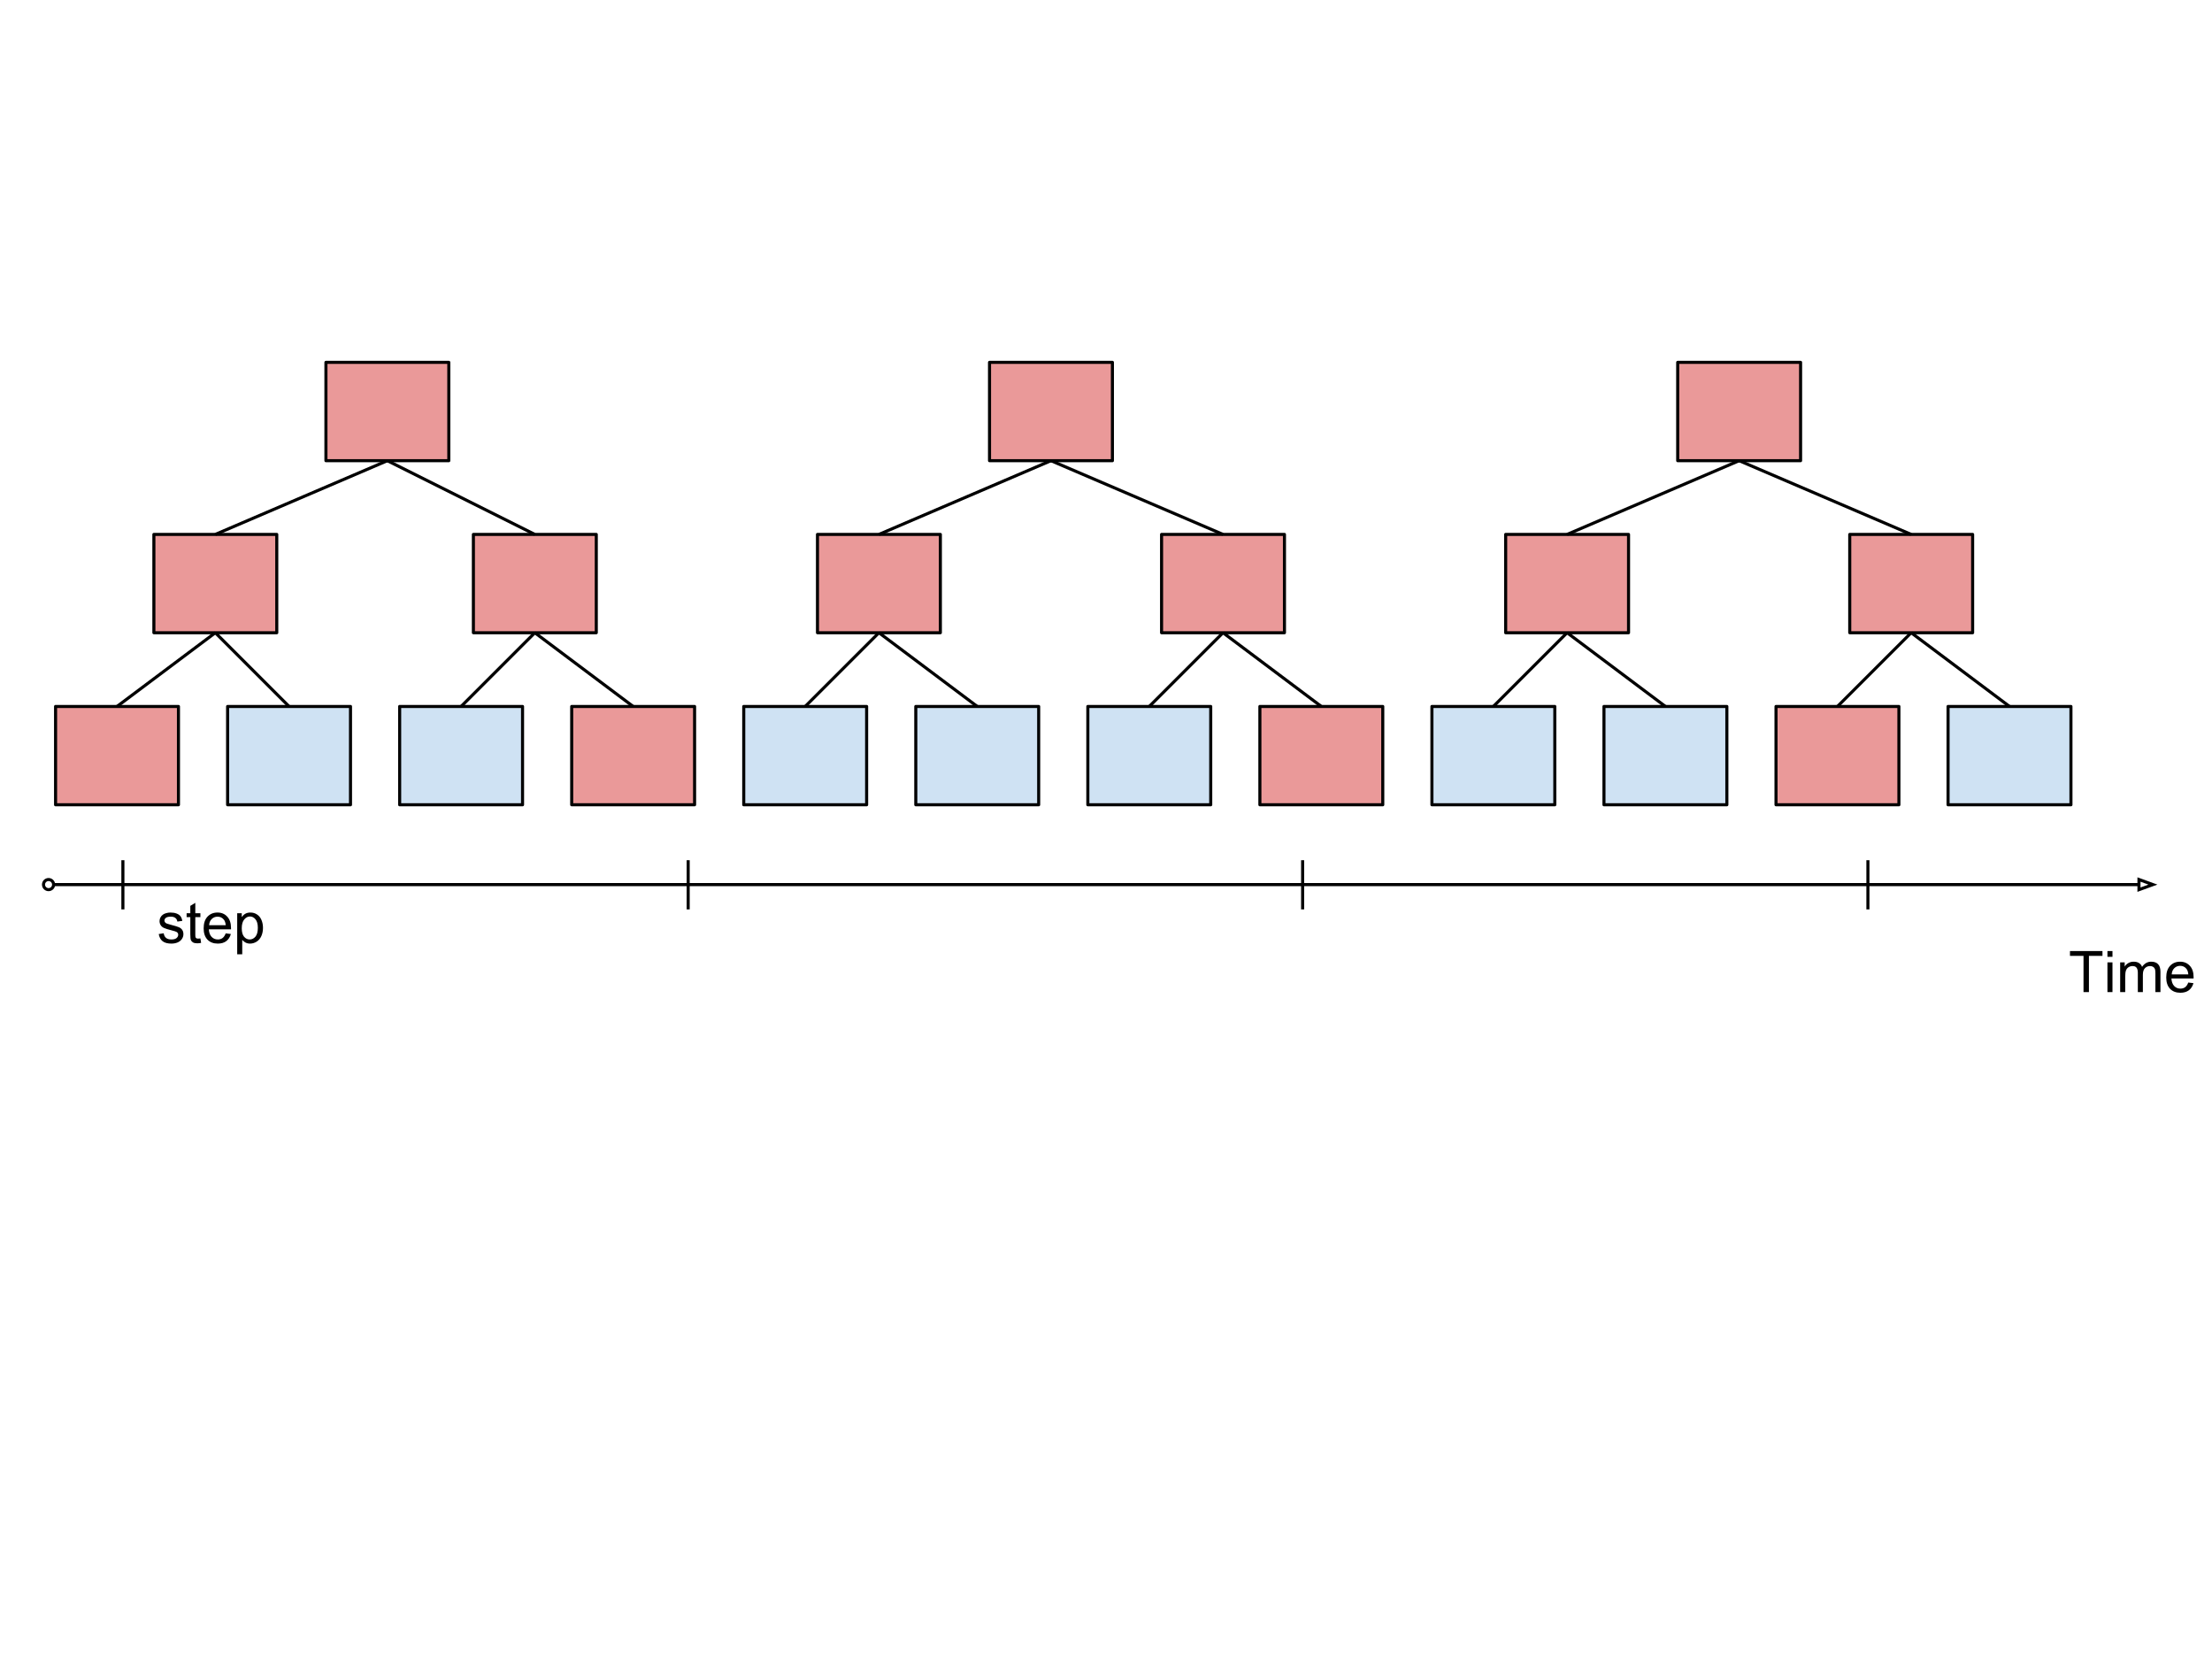
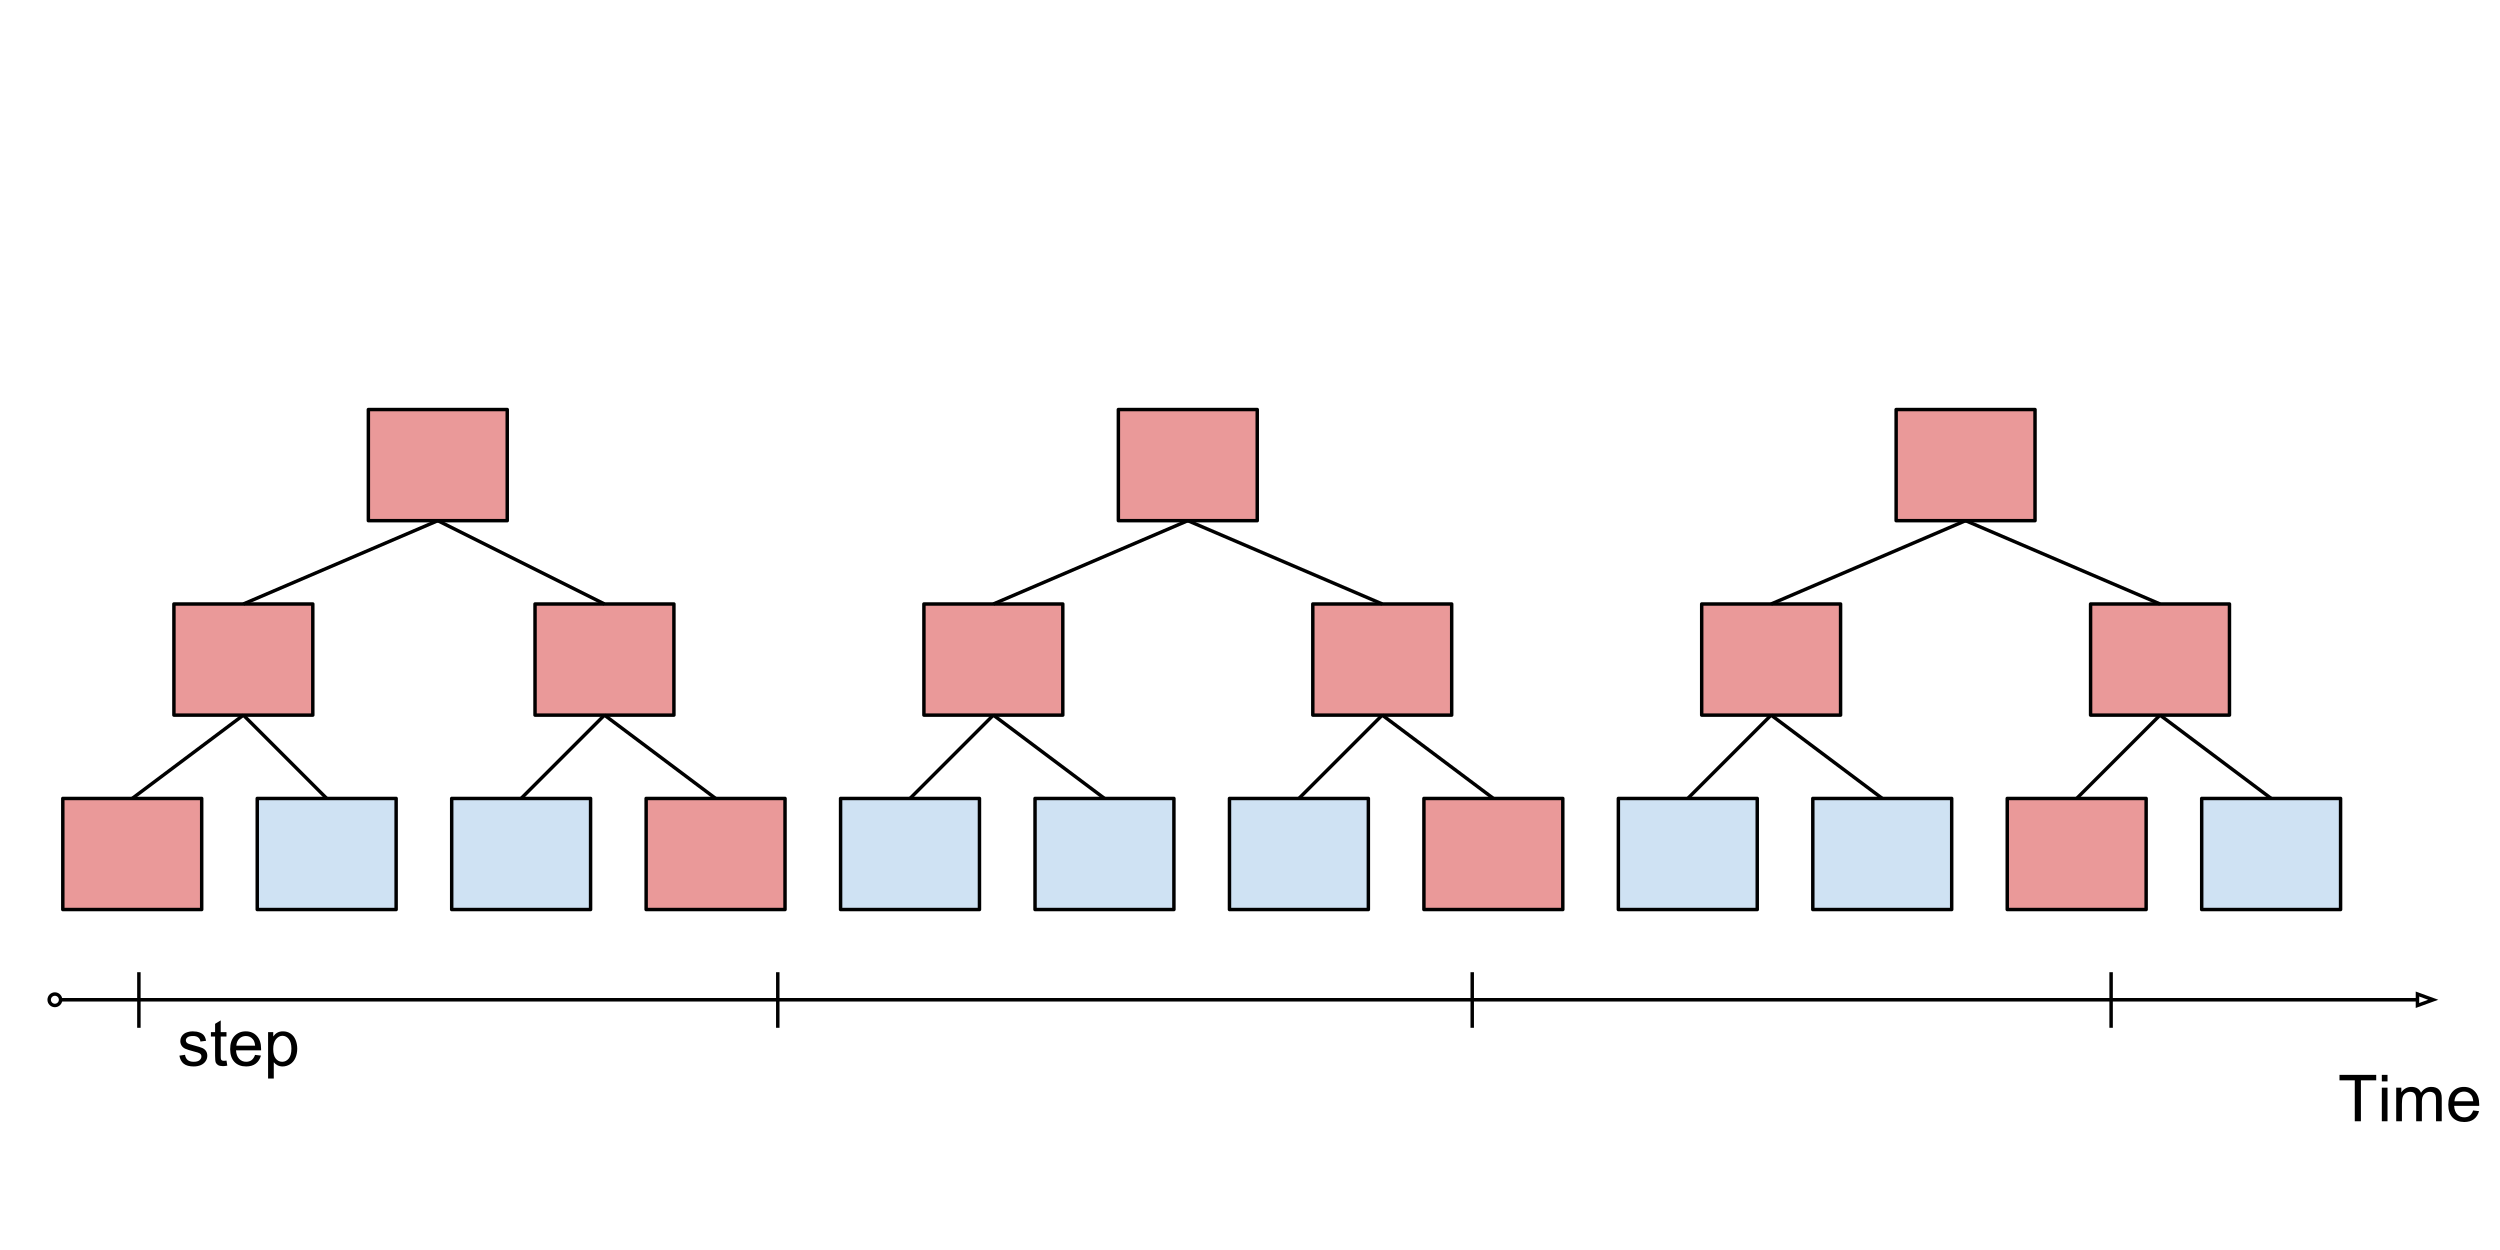
- <svg xmlns="http://www.w3.org/2000/svg" version="1.1" viewBox="0.0 0.0 720.0 540.0" fill="none" stroke="none" stroke-linecap="square" stroke-miterlimit="10">
+ <svg xmlns="http://www.w3.org/2000/svg" version="1.1" viewBox="0.0 0.0 720.0 360.0" fill="none" stroke="none" stroke-linecap="square" stroke-miterlimit="10">
  <clipPath id="p.0">
    <path d="m0 0l720.0 0l0 540.0l-720.0 0l0 -540.0z" clip-rule="nonzero" />
  </clipPath>
  <g clip-path="url(#p.0)">
    <path fill="#000000" fill-opacity="0.0" d="m0 0l720.0 0l0 540.0l-720.0 0z" fill-rule="evenodd" />
    <path fill="#ea9999" d="m106.087 117.95l40 0l0 32.0l-40 0z" fill-rule="evenodd" />
    <path stroke="#000000" stroke-width="1.0" stroke-linejoin="round" stroke-linecap="butt" d="m106.087 117.95l40 0l0 32.0l-40 0z" fill-rule="evenodd" />
    <path fill="#ea9999" d="m50.087 173.95l40 0l0 32.0l-40 0z" fill-rule="evenodd" />
    <path stroke="#000000" stroke-width="1.0" stroke-linejoin="round" stroke-linecap="butt" d="m50.087 173.95l40 0l0 32.0l-40 0z" fill-rule="evenodd" />
    <path fill="#ea9999" d="m266.087 173.95l40.0 0l0 32.0l-40.0 0z" fill-rule="evenodd" />
    <path stroke="#000000" stroke-width="1.0" stroke-linejoin="round" stroke-linecap="butt" d="m266.087 173.95l40.0 0l0 32.0l-40.0 0z" fill-rule="evenodd" />
    <path fill="#ea9999" d="m154.087 173.95l40.0 0l0 32.0l-40.0 0z" fill-rule="evenodd" />
    <path stroke="#000000" stroke-width="1.0" stroke-linejoin="round" stroke-linecap="butt" d="m154.087 173.95l40.0 0l0 32.0l-40.0 0z" fill-rule="evenodd" />
    <path fill="#ea9999" d="m378.087 173.95l40.0 0l0 32.0l-40.0 0z" fill-rule="evenodd" />
    <path stroke="#000000" stroke-width="1.0" stroke-linejoin="round" stroke-linecap="butt" d="m378.087 173.95l40.0 0l0 32.0l-40.0 0z" fill-rule="evenodd" />
    <path fill="#ea9999" d="m322.087 117.95l40.0 0l0 32.0l-40.0 0z" fill-rule="evenodd" />
    <path stroke="#000000" stroke-width="1.0" stroke-linejoin="round" stroke-linecap="butt" d="m322.087 117.95l40.0 0l0 32.0l-40.0 0z" fill-rule="evenodd" />
    <path fill="#ea9999" d="m18.087 229.95l40.0 0l0 32.0l-40.0 0z" fill-rule="evenodd" />
    <path stroke="#000000" stroke-width="1.0" stroke-linejoin="round" stroke-linecap="butt" d="m18.087 229.95l40.0 0l0 32.0l-40.0 0z" fill-rule="evenodd" />
    <path fill="#cfe2f3" d="m74.087 229.95l40.0 0l0 32.0l-40.0 0z" fill-rule="evenodd" />
    <path stroke="#000000" stroke-width="1.0" stroke-linejoin="round" stroke-linecap="butt" d="m74.087 229.95l40.0 0l0 32.0l-40.0 0z" fill-rule="evenodd" />
    <path fill="#cfe2f3" d="m130.087 229.95l40.0 0l0 32.0l-40.0 0z" fill-rule="evenodd" />
    <path stroke="#000000" stroke-width="1.0" stroke-linejoin="round" stroke-linecap="butt" d="m130.087 229.95l40.0 0l0 32.0l-40.0 0z" fill-rule="evenodd" />
    <path fill="#ea9999" d="m186.087 229.95l40.0 0l0 32.0l-40.0 0z" fill-rule="evenodd" />
    <path stroke="#000000" stroke-width="1.0" stroke-linejoin="round" stroke-linecap="butt" d="m186.087 229.95l40.0 0l0 32.0l-40.0 0z" fill-rule="evenodd" />
    <path fill="#cfe2f3" d="m242.087 229.95l40.0 0l0 32.0l-40.0 0z" fill-rule="evenodd" />
    <path stroke="#000000" stroke-width="1.0" stroke-linejoin="round" stroke-linecap="butt" d="m242.087 229.95l40.0 0l0 32.0l-40.0 0z" fill-rule="evenodd" />
    <path fill="#cfe2f3" d="m298.087 229.95l40.0 0l0 32.0l-40.0 0z" fill-rule="evenodd" />
    <path stroke="#000000" stroke-width="1.0" stroke-linejoin="round" stroke-linecap="butt" d="m298.087 229.95l40.0 0l0 32.0l-40.0 0z" fill-rule="evenodd" />
    <path fill="#cfe2f3" d="m354.087 229.95l40.0 0l0 32.0l-40.0 0z" fill-rule="evenodd" />
    <path stroke="#000000" stroke-width="1.0" stroke-linejoin="round" stroke-linecap="butt" d="m354.087 229.95l40.0 0l0 32.0l-40.0 0z" fill-rule="evenodd" />
    <path fill="#ea9999" d="m410.087 229.95l40.0 0l0 32.0l-40.0 0z" fill-rule="evenodd" />
    <path stroke="#000000" stroke-width="1.0" stroke-linejoin="round" stroke-linecap="butt" d="m410.087 229.95l40.0 0l0 32.0l-40.0 0z" fill-rule="evenodd" />
    <path fill="#000000" fill-opacity="0.0" d="m126.087 149.95l-56.0 24.0" fill-rule="evenodd" />
    <path stroke="#000000" stroke-width="1.0" stroke-linejoin="round" stroke-linecap="butt" d="m126.087 149.95l-56.0 24.0" fill-rule="evenodd" />
    <path fill="#000000" fill-opacity="0.0" d="m126.087 149.95l48 24.0" fill-rule="evenodd" />
    <path stroke="#000000" stroke-width="1.0" stroke-linejoin="round" stroke-linecap="butt" d="m126.087 149.95l48 24.0" fill-rule="evenodd" />
    <path fill="#000000" fill-opacity="0.0" d="m342.087 149.95l-56.0 24.0" fill-rule="evenodd" />
    <path stroke="#000000" stroke-width="1.0" stroke-linejoin="round" stroke-linecap="butt" d="m342.087 149.95l-56.0 24.0" fill-rule="evenodd" />
    <path fill="#000000" fill-opacity="0.0" d="m342.087 149.95l56.0 24.0" fill-rule="evenodd" />
    <path stroke="#000000" stroke-width="1.0" stroke-linejoin="round" stroke-linecap="butt" d="m342.087 149.95l56.0 24.0" fill-rule="evenodd" />
    <path fill="#000000" fill-opacity="0.0" d="m70.087 205.95l-32 24.0" fill-rule="evenodd" />
    <path stroke="#000000" stroke-width="1.0" stroke-linejoin="round" stroke-linecap="butt" d="m70.087 205.95l-32 24.0" fill-rule="evenodd" />
    <path fill="#000000" fill-opacity="0.0" d="m70.087 205.95l24.0 24.0" fill-rule="evenodd" />
    <path stroke="#000000" stroke-width="1.0" stroke-linejoin="round" stroke-linecap="butt" d="m70.087 205.95l24.0 24.0" fill-rule="evenodd" />
    <path fill="#000000" fill-opacity="0.0" d="m174.087 205.95l-24.0 24.0" fill-rule="evenodd" />
    <path stroke="#000000" stroke-width="1.0" stroke-linejoin="round" stroke-linecap="butt" d="m174.087 205.95l-24.0 24.0" fill-rule="evenodd" />
    <path fill="#000000" fill-opacity="0.0" d="m174.087 205.95l32.0 24.0" fill-rule="evenodd" />
    <path stroke="#000000" stroke-width="1.0" stroke-linejoin="round" stroke-linecap="butt" d="m174.087 205.95l32.0 24.0" fill-rule="evenodd" />
    <path fill="#000000" fill-opacity="0.0" d="m286.087 205.95l-24.0 24.0" fill-rule="evenodd" />
    <path stroke="#000000" stroke-width="1.0" stroke-linejoin="round" stroke-linecap="butt" d="m286.087 205.95l-24.0 24.0" fill-rule="evenodd" />
    <path fill="#000000" fill-opacity="0.0" d="m286.087 205.95l32.0 24.0" fill-rule="evenodd" />
    <path stroke="#000000" stroke-width="1.0" stroke-linejoin="round" stroke-linecap="butt" d="m286.087 205.95l32.0 24.0" fill-rule="evenodd" />
    <path fill="#000000" fill-opacity="0.0" d="m398.087 205.95l-24.0 24.0" fill-rule="evenodd" />
    <path stroke="#000000" stroke-width="1.0" stroke-linejoin="round" stroke-linecap="butt" d="m398.087 205.95l-24.0 24.0" fill-rule="evenodd" />
    <path fill="#000000" fill-opacity="0.0" d="m398.087 205.95l32.0 24.0" fill-rule="evenodd" />
    <path stroke="#000000" stroke-width="1.0" stroke-linejoin="round" stroke-linecap="butt" d="m398.087 205.95l32.0 24.0" fill-rule="evenodd" />
    <path fill="#000000" fill-opacity="0.0" d="m13.661 287.932l688.567 0" fill-rule="evenodd" />
    <path stroke="#000000" stroke-width="1.0" stroke-linejoin="round" stroke-linecap="butt" d="m17.451 287.932l678.777 0" fill-rule="evenodd" />
    <path stroke="#000000" stroke-width="1.0" stroke-linecap="butt" d="m14.161 287.932c0 -0.909 0.736 -1.645 1.645 -1.645c0.909 0 1.645 0.736 1.645 1.645c0 0.909 -0.736 1.645 -1.645 1.645c-0.909 0 -1.645 -0.736 -1.645 -1.645z" fill-rule="nonzero" />
    <path stroke="#000000" stroke-width="1.0" stroke-linecap="butt" d="m696.228 289.584l4.538 -1.652l-4.538 -1.652z" fill-rule="evenodd" />
    <path fill="#000000" fill-opacity="0.0" d="m664.333 296.0l64.0 0l0 32.0l-64.0 0z" fill-rule="evenodd" />
    <path fill="#000000" d="m678.177 322.92l0 -11.781l-4.406 0l0 -1.578l10.578 0l0 1.578l-4.406 0l0 11.781l-1.766 0zm7.787 -11.469l0 -1.891l1.641 0l0 1.891l-1.641 0zm0 11.469l0 -9.672l1.641 0l0 9.672l-1.641 0zm4.145 0l0 -9.672l1.469 0l0 1.359q0.453 -0.719 1.203 -1.141q0.766 -0.438 1.719 -0.438q1.078 0 1.766 0.453q0.688 0.438 0.969 1.234q1.156 -1.688 2.984 -1.688q1.453 0 2.219 0.797q0.781 0.797 0.781 2.453l0 6.641l-1.641 0l0 -6.094q0 -0.984 -0.156 -1.406q-0.156 -0.438 -0.578 -0.703q-0.422 -0.266 -0.984 -0.266q-1.016 0 -1.688 0.688q-0.672 0.672 -0.672 2.156l0 5.625l-1.641 0l0 -6.281q0 -1.094 -0.406 -1.641q-0.406 -0.547 -1.312 -0.547q-0.688 0 -1.281 0.359q-0.594 0.359 -0.859 1.062q-0.25 0.703 -0.25 2.031l0 5.016l-1.641 0zm22.166 -3.109l1.688 0.203q-0.406 1.484 -1.484 2.312q-1.078 0.812 -2.766 0.812q-2.125 0 -3.375 -1.297q-1.234 -1.312 -1.234 -3.672q0 -2.453 1.25 -3.797q1.266 -1.344 3.266 -1.344q1.938 0 3.156 1.328q1.234 1.312 1.234 3.703q0 0.156 0 0.438l-7.219 0q0.094 1.594 0.906 2.453q0.812 0.844 2.016 0.844q0.906 0 1.547 -0.469q0.641 -0.484 1.016 -1.516zm-5.391 -2.656l5.406 0q-0.109 -1.219 -0.625 -1.828q-0.781 -0.953 -2.031 -0.953q-1.125 0 -1.906 0.766q-0.766 0.75 -0.844 2.016z" fill-rule="nonzero" />
    <path fill="#000000" fill-opacity="0.0" d="m40.0 280.0l0 16.0" fill-rule="evenodd" />
    <path stroke="#000000" stroke-width="1.0" stroke-linejoin="round" stroke-linecap="butt" d="m40.0 280.0l0 16.0" fill-rule="evenodd" />
    <path fill="#000000" fill-opacity="0.0" d="m224.0 280.0l0 16.0" fill-rule="evenodd" />
    <path stroke="#000000" stroke-width="1.0" stroke-linejoin="round" stroke-linecap="butt" d="m224.0 280.0l0 16.0" fill-rule="evenodd" />
    <path fill="#000000" fill-opacity="0.0" d="m608.0 280.0l0 16.0" fill-rule="evenodd" />
    <path stroke="#000000" stroke-width="1.0" stroke-linejoin="round" stroke-linecap="butt" d="m608.0 280.0l0 16.0" fill-rule="evenodd" />
    <path fill="#000000" fill-opacity="0.0" d="m424.0 280.0l0 16.0" fill-rule="evenodd" />
    <path stroke="#000000" stroke-width="1.0" stroke-linejoin="round" stroke-linecap="butt" d="m424.0 280.0l0 16.0" fill-rule="evenodd" />
    <path fill="#000000" fill-opacity="0.0" d="m42.087 280.0l80.0 0l0 32.0l-80.0 0z" fill-rule="evenodd" />
    <path fill="#000000" d="m51.665 304.029l1.625 -0.25q0.125 0.969 0.75 1.5q0.625 0.516 1.75 0.516q1.125 0 1.672 -0.453q0.547 -0.469 0.547 -1.094q0 -0.547 -0.484 -0.875q-0.328 -0.219 -1.672 -0.547q-1.812 -0.469 -2.516 -0.797q-0.688 -0.328 -1.047 -0.906q-0.359 -0.594 -0.359 -1.312q0 -0.641 0.297 -1.188q0.297 -0.562 0.812 -0.922q0.375 -0.281 1.031 -0.469q0.672 -0.203 1.422 -0.203q1.141 0 2.0 0.328q0.859 0.328 1.266 0.891q0.422 0.562 0.578 1.5l-1.609 0.219q-0.109 -0.75 -0.641 -1.172q-0.516 -0.422 -1.469 -0.422q-1.141 0 -1.625 0.375q-0.469 0.375 -0.469 0.875q0 0.312 0.188 0.578q0.203 0.266 0.641 0.438q0.234 0.094 1.438 0.422q1.75 0.453 2.438 0.75q0.688 0.297 1.078 0.859q0.391 0.562 0.391 1.406q0 0.828 -0.484 1.547q-0.469 0.719 -1.375 1.125q-0.906 0.391 -2.047 0.391q-1.875 0 -2.875 -0.781q-0.984 -0.781 -1.25 -2.328zm13.563 1.422l0.234 1.453q-0.688 0.141 -1.234 0.141q-0.891 0 -1.391 -0.281q-0.484 -0.281 -0.688 -0.734q-0.203 -0.469 -0.203 -1.938l0 -5.578l-1.203 0l0 -1.266l1.203 0l0 -2.391l1.625 -0.984l0 3.375l1.656 0l0 1.266l-1.656 0l0 5.672q0 0.688 0.078 0.891q0.094 0.203 0.281 0.328q0.203 0.109 0.578 0.109q0.266 0 0.719 -0.062zm8.23 -1.641l1.688 0.203q-0.406 1.484 -1.484 2.312q-1.078 0.812 -2.766 0.812q-2.125 0 -3.375 -1.297q-1.234 -1.312 -1.234 -3.672q0 -2.453 1.25 -3.797q1.266 -1.344 3.266 -1.344q1.938 0 3.156 1.328q1.234 1.312 1.234 3.703q0 0.156 0 0.438l-7.219 0q0.094 1.594 0.906 2.453q0.812 0.844 2.016 0.844q0.906 0 1.547 -0.469q0.641 -0.484 1.016 -1.516zm-5.391 -2.656l5.406 0q-0.109 -1.219 -0.625 -1.828q-0.781 -0.953 -2.031 -0.953q-1.125 0 -1.906 0.766q-0.766 0.75 -0.844 2.016zm9.141 9.469l0 -13.375l1.484 0l0 1.25q0.531 -0.734 1.188 -1.094q0.672 -0.375 1.625 -0.375q1.234 0 2.172 0.641q0.953 0.625 1.438 1.797q0.484 1.156 0.484 2.547q0 1.484 -0.531 2.672q-0.531 1.188 -1.547 1.828q-1.016 0.625 -2.141 0.625q-0.812 0 -1.469 -0.344q-0.656 -0.344 -1.062 -0.875l0 4.703l-1.641 0zm1.484 -8.484q0 1.859 0.75 2.766q0.766 0.891 1.828 0.891q1.094 0 1.875 -0.922q0.781 -0.938 0.781 -2.875q0 -1.844 -0.766 -2.766q-0.75 -0.922 -1.812 -0.922q-1.047 0 -1.859 0.984q-0.797 0.969 -0.797 2.844z" fill-rule="nonzero" />
    <path fill="#ea9999" d="m490.087 173.95l40.0 0l0 32.0l-40.0 0z" fill-rule="evenodd" />
    <path stroke="#000000" stroke-width="1.0" stroke-linejoin="round" stroke-linecap="butt" d="m490.087 173.95l40.0 0l0 32.0l-40.0 0z" fill-rule="evenodd" />
    <path fill="#ea9999" d="m602.087 173.95l40.0 0l0 32.0l-40.0 0z" fill-rule="evenodd" />
    <path stroke="#000000" stroke-width="1.0" stroke-linejoin="round" stroke-linecap="butt" d="m602.087 173.95l40.0 0l0 32.0l-40.0 0z" fill-rule="evenodd" />
    <path fill="#ea9999" d="m546.087 117.95l40.0 0l0 32.0l-40.0 0z" fill-rule="evenodd" />
    <path stroke="#000000" stroke-width="1.0" stroke-linejoin="round" stroke-linecap="butt" d="m546.087 117.95l40.0 0l0 32.0l-40.0 0z" fill-rule="evenodd" />
    <path fill="#cfe2f3" d="m466.087 229.95l40.0 0l0 32.0l-40.0 0z" fill-rule="evenodd" />
    <path stroke="#000000" stroke-width="1.0" stroke-linejoin="round" stroke-linecap="butt" d="m466.087 229.95l40.0 0l0 32.0l-40.0 0z" fill-rule="evenodd" />
    <path fill="#cfe2f3" d="m522.087 229.95l40.0 0l0 32.0l-40.0 0z" fill-rule="evenodd" />
    <path stroke="#000000" stroke-width="1.0" stroke-linejoin="round" stroke-linecap="butt" d="m522.087 229.95l40.0 0l0 32.0l-40.0 0z" fill-rule="evenodd" />
    <path fill="#ea9999" d="m578.087 229.95l40.0 0l0 32.0l-40.0 0z" fill-rule="evenodd" />
    <path stroke="#000000" stroke-width="1.0" stroke-linejoin="round" stroke-linecap="butt" d="m578.087 229.95l40.0 0l0 32.0l-40.0 0z" fill-rule="evenodd" />
    <path fill="#cfe2f3" d="m634.087 229.95l40.0 0l0 32.0l-40.0 0z" fill-rule="evenodd" />
    <path stroke="#000000" stroke-width="1.0" stroke-linejoin="round" stroke-linecap="butt" d="m634.087 229.95l40.0 0l0 32.0l-40.0 0z" fill-rule="evenodd" />
    <path fill="#000000" fill-opacity="0.0" d="m566.087 149.95l-56.0 24.0" fill-rule="evenodd" />
    <path stroke="#000000" stroke-width="1.0" stroke-linejoin="round" stroke-linecap="butt" d="m566.087 149.95l-56.0 24.0" fill-rule="evenodd" />
    <path fill="#000000" fill-opacity="0.0" d="m566.087 149.95l56.0 24.0" fill-rule="evenodd" />
    <path stroke="#000000" stroke-width="1.0" stroke-linejoin="round" stroke-linecap="butt" d="m566.087 149.95l56.0 24.0" fill-rule="evenodd" />
    <path fill="#000000" fill-opacity="0.0" d="m510.087 205.95l-24.0 24.0" fill-rule="evenodd" />
    <path stroke="#000000" stroke-width="1.0" stroke-linejoin="round" stroke-linecap="butt" d="m510.087 205.95l-24.0 24.0" fill-rule="evenodd" />
    <path fill="#000000" fill-opacity="0.0" d="m510.087 205.95l32.0 24.0" fill-rule="evenodd" />
    <path stroke="#000000" stroke-width="1.0" stroke-linejoin="round" stroke-linecap="butt" d="m510.087 205.95l32.0 24.0" fill-rule="evenodd" />
    <path fill="#000000" fill-opacity="0.0" d="m622.087 205.95l-24.0 24.0" fill-rule="evenodd" />
    <path stroke="#000000" stroke-width="1.0" stroke-linejoin="round" stroke-linecap="butt" d="m622.087 205.95l-24.0 24.0" fill-rule="evenodd" />
    <path fill="#000000" fill-opacity="0.0" d="m622.087 205.95l32.0 24.0" fill-rule="evenodd" />
    <path stroke="#000000" stroke-width="1.0" stroke-linejoin="round" stroke-linecap="butt" d="m622.087 205.95l32.0 24.0" fill-rule="evenodd" />
  </g>
</svg>
